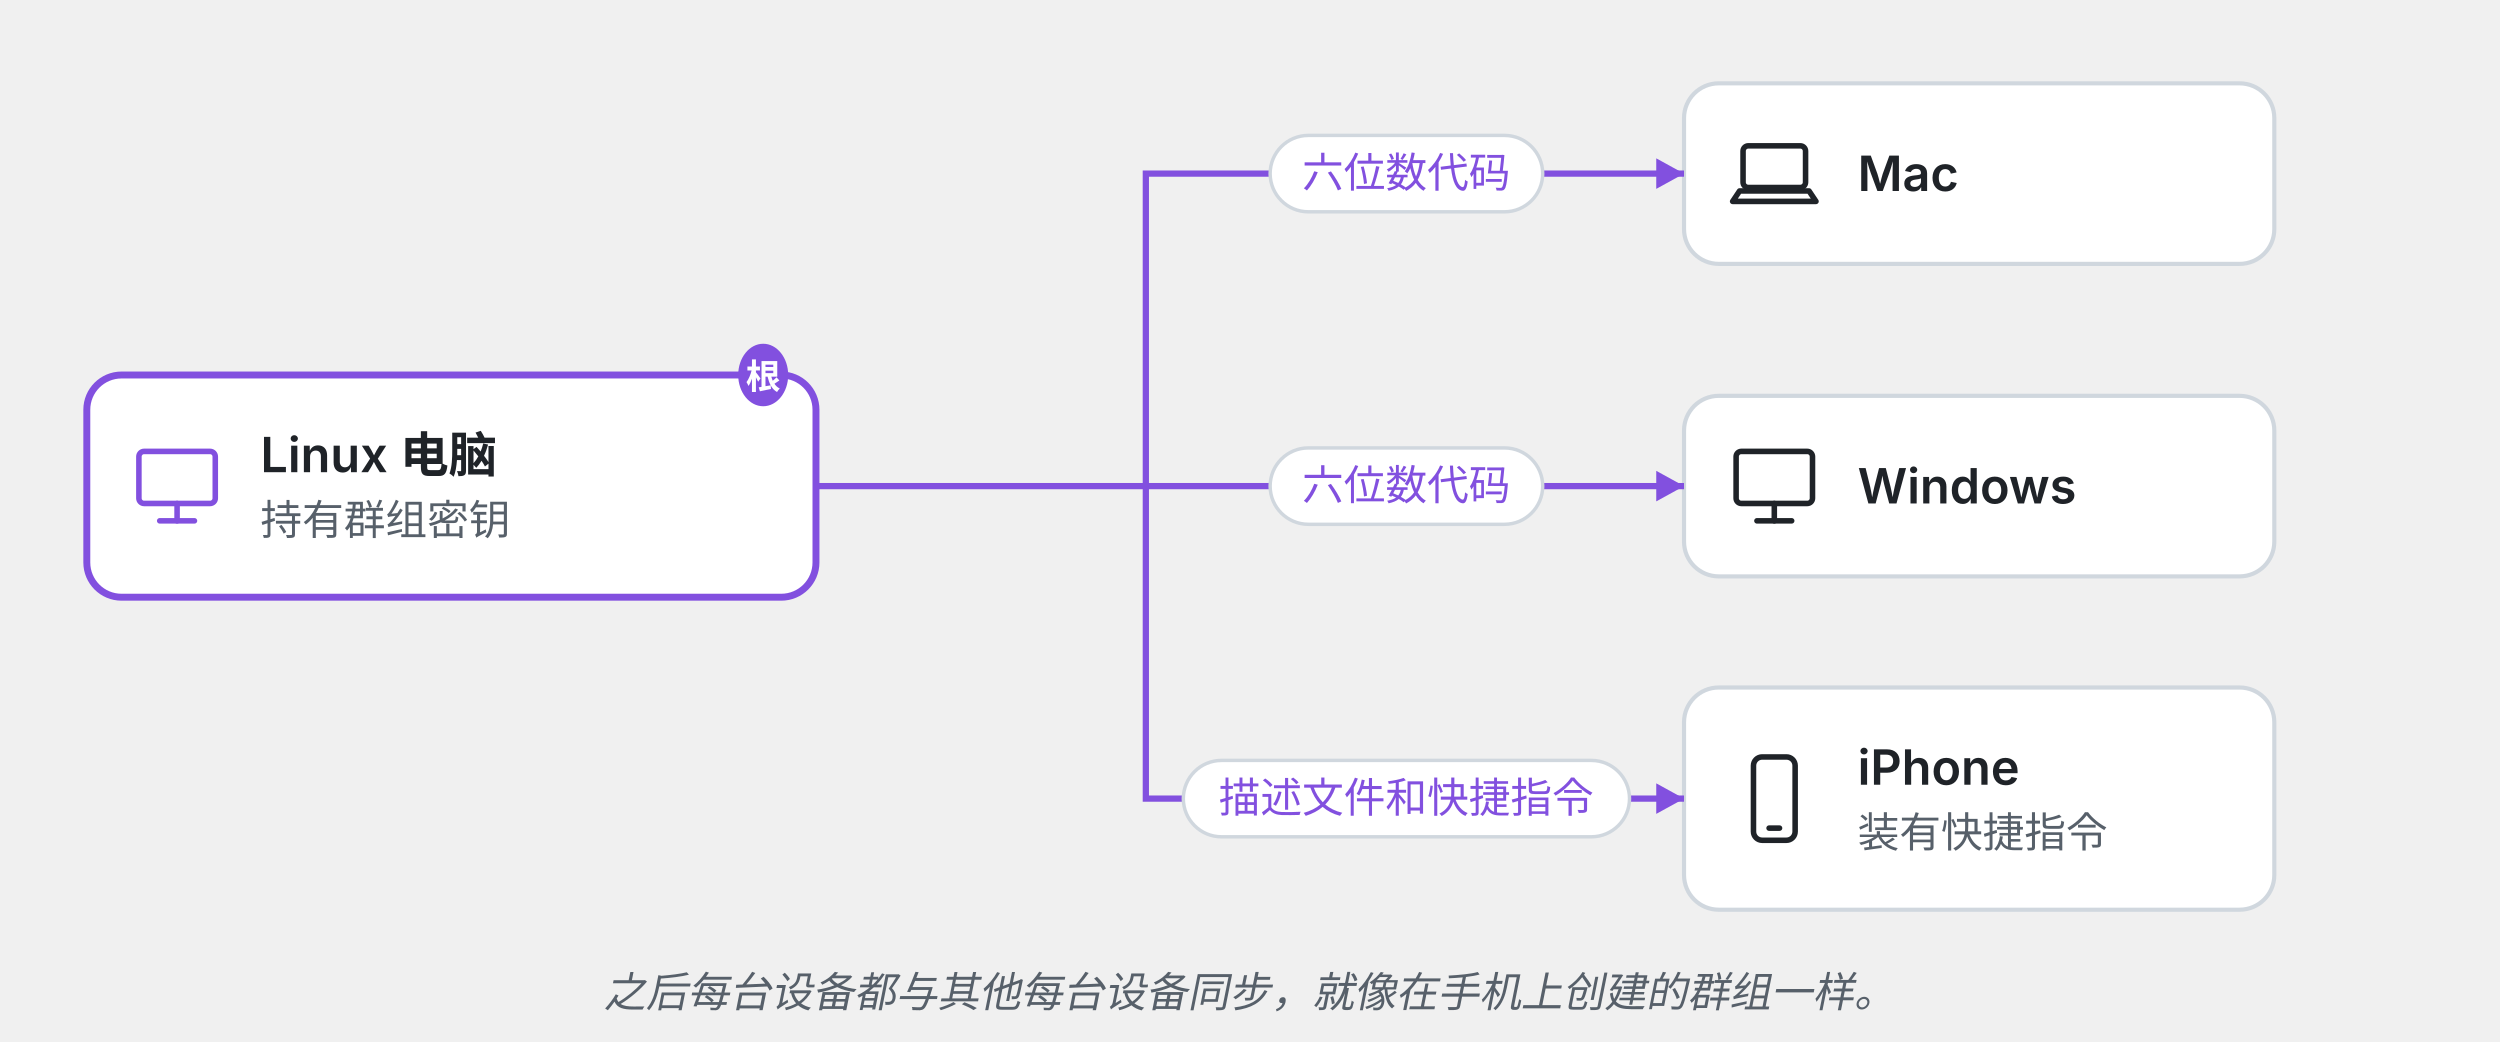
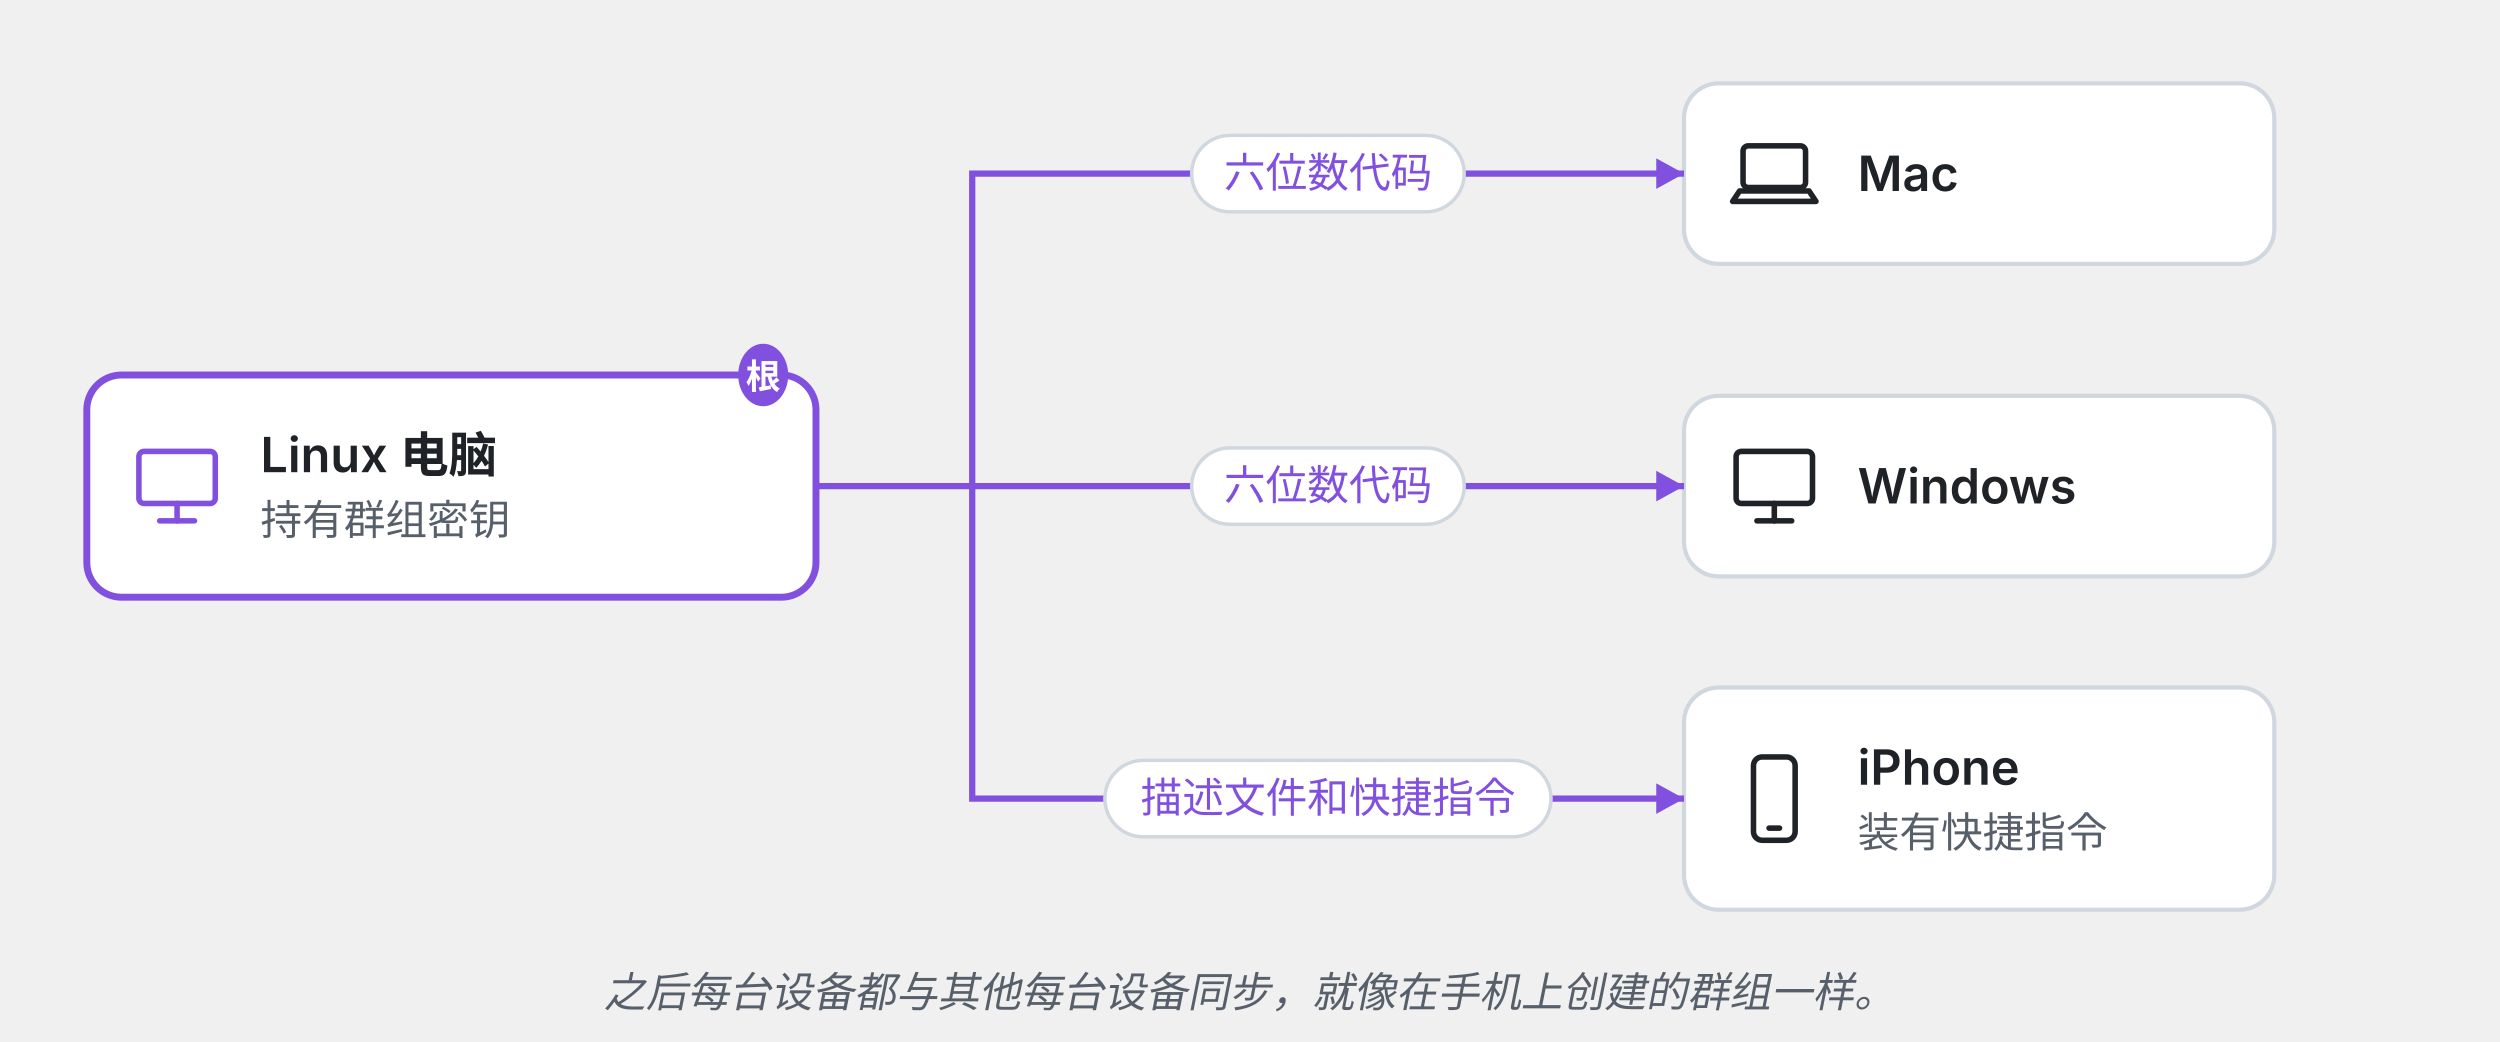
<svg xmlns="http://www.w3.org/2000/svg" lang="zh" width="720" height="300" viewBox="0 0 720 300" role="img" aria-label="不用应用时，由一台电脑维持群组">
  <style>
  .bg { fill: none; }
  .zone { fill: #f6f8fa; stroke: #d0d7de; stroke-width: 1; }
  .zone-t { fill: #57606a; font: 600 13px system-ui, -apple-system, 'Segoe UI', sans-serif; letter-spacing: .02em; }
  .card { fill: #ffffff; stroke: #d0d7de; stroke-width: 1.2; }
  .card.key { stroke: #8250df; stroke-width: 2; }
  .card.srv { fill: #fff8c5; stroke: #d4a72c; }
  .t { fill: #1f2328; font: 600 14px system-ui, -apple-system, 'Segoe UI', sans-serif; }
  .s { fill: #57606a; font: 12px system-ui, -apple-system, 'Segoe UI', sans-serif; }
  .ic { fill: none; stroke: #1f2328; stroke-width: 1.6; stroke-linecap: round; stroke-linejoin: round; }
  .key .ic, .ic.key { stroke: #8250df; }
  .badge { fill: #8250df; }
  .badge-t { fill: #ffffff; font: 600 10px system-ui, -apple-system, 'Segoe UI', sans-serif; letter-spacing: .04em; }
  .e-tunnel { fill: none; stroke: #0969da; stroke-width: 3; }
  .e-home { fill: none; stroke: #57606a; stroke-width: 1.6; stroke-dasharray: 5 4; }
  .e-pair { fill: none; stroke: #8250df; stroke-width: 1.8; }
  .e-e2e { fill: none; stroke: #1a7f37; stroke-width: 1.8; stroke-dasharray: 2 4; stroke-linecap: round; }
  .a-tunnel { fill: #0969da; } .a-home { fill: #57606a; } .a-pair { fill: #8250df; } .a-e2e { fill: #1a7f37; }
  .lbl-bg { fill: #ffffff; stroke: #d0d7de; stroke-width: 1; }
  .lbl { fill: #1f2328; font: 12px system-ui, -apple-system, 'Segoe UI', sans-serif; }
  .lbl.tunnel { fill: #0969da; } .lbl.pair { fill: #8250df; } .lbl.e2e { fill: #1a7f37; }
  .note { fill: #57606a; font: italic 12px system-ui, -apple-system, 'Segoe UI', sans-serif; }
  @media (prefers-color-scheme: dark) {
    .zone { fill: #161b22; stroke: #30363d; }
    .zone-t, .s, .note { fill: #8b949e; }
    .card { fill: #0d1117; stroke: #3d444d; }
    .card.key { stroke: #a371f7; }
    .card.srv { fill: #272115; stroke: #9e6a03; }
    .t, .lbl { fill: #e6edf3; }
    .ic { stroke: #e6edf3; }
    .key .ic, .ic.key { stroke: #a371f7; }
    .badge { fill: #a371f7; }
    .badge-t { fill: #0d1117; }
    .e-tunnel { stroke: #4493f8; } .a-tunnel { fill: #4493f8; } .lbl.tunnel { fill: #4493f8; }
    .e-home { stroke: #8b949e; } .a-home { fill: #8b949e; }
    .e-pair { stroke: #a371f7; } .a-pair { fill: #a371f7; } .lbl.pair { fill: #a371f7; }
    .e-e2e { stroke: #3fb950; } .a-e2e { fill: #3fb950; } .lbl.e2e { fill: #3fb950; }
    .lbl-bg { fill: #0d1117; stroke: #3d444d; }
  }
</style>
  <g class="key">
    <rect class="card key" x="25.0" y="108.0" width="210" height="64" rx="10" />
    <g transform="translate(37.0,126)" class="ic">
      <rect x="3" y="4" width="22" height="15" rx="1.5" />
      <line x1="14" y1="19" x2="14" y2="24" />
      <line x1="9" y1="24" x2="19" y2="24" />
    </g>
    <text class="t" x="75.0" y="136">Linux 电脑</text>
    <text class="s" x="75.0" y="154">持有群组密钥</text>
    <rect class="badge" x="212.6" y="99.0" width="14.4" height="18" rx="9" />
    <text class="badge-t" x="219.8" y="112.0" text-anchor="middle">根</text>
  </g>
  <g class="">
    <rect class="card " x="485.0" y="24.0" width="170" height="52" rx="10" />
    <g transform="translate(497.0,36)" class="ic">
      <rect x="5" y="6" width="18" height="12" rx="1.5" />
      <path d="M2 22h24l-2 -3H4z" />
    </g>
    <text class="t" x="535.0" y="55">Mac</text>
  </g>
  <g class="">
    <rect class="card " x="485.0" y="114.0" width="170" height="52" rx="10" />
    <g transform="translate(497.0,126)" class="ic">
      <rect x="3" y="4" width="22" height="15" rx="1.5" />
      <line x1="14" y1="19" x2="14" y2="24" />
      <line x1="9" y1="24" x2="19" y2="24" />
    </g>
    <text class="t" x="535.0" y="145">Windows</text>
  </g>
  <g class="">
    <rect class="card " x="485.0" y="198.0" width="170" height="64" rx="10" />
    <g transform="translate(497.0,216)" class="ic">
      <rect x="8" y="2" width="12" height="24" rx="2.5" />
      <line x1="12.5" y1="22.5" x2="15.5" y2="22.5" />
    </g>
    <text class="t" x="535.0" y="226">iPhone</text>
    <text class="s" x="535.0" y="244">装有快捷指令</text>
  </g>
  <path class="e-pair" d="M235.0,140.0 L485.0,140.0" />
  <path class="a-pair" d="M485.0,140.0 L477.0,135.6 L477.0,144.4z" />
-   <path class="e-pair" d="M330,140 L330,50 L485.0,50.0" />
+   <path class="e-pair" d="M280.0,140 L280.0,50 L485.0,50.0" />
  <path class="a-pair" d="M485.0,50.0 L477.0,45.6 L477.0,54.4z" />
-   <path class="e-pair" d="M330,140 L330,230 L485.0,230.0" />
+   <path class="e-pair" d="M280.0,140 L280.0,230 L485.0,230.0" />
  <path class="a-pair" d="M485.0,230.0 L477.0,225.6 L477.0,234.4z" />
  <text class="note" x="360" y="290" text-anchor="middle">之后每台设备都与其他每台设备同步，就像在手机上创建的群组一样。</text>
-   <rect class="lbl-bg" x="365.8" y="129.0" width="78.5" height="22" rx="11.0" />
-   <text class="lbl pair" x="405" y="144.0" text-anchor="middle">六位数代码</text>
-   <rect class="lbl-bg" x="365.8" y="39.0" width="78.5" height="22" rx="11.0" />
-   <text class="lbl pair" x="405" y="54.0" text-anchor="middle">六位数代码</text>
-   <rect class="lbl-bg" x="340.8" y="219.0" width="128.5" height="22" rx="11.0" />
-   <text class="lbl pair" x="405" y="234.0" text-anchor="middle">描述文件和快捷指令</text>
+   <rect class="lbl-bg" x="343.2" y="129.0" width="78.5" height="22" rx="11.0" />
+   <text class="lbl pair" x="382.5" y="144.0" text-anchor="middle">六位数代码</text>
+   <rect class="lbl-bg" x="343.2" y="39.0" width="78.5" height="22" rx="11.0" />
+   <text class="lbl pair" x="382.5" y="54.0" text-anchor="middle">六位数代码</text>
+   <rect class="lbl-bg" x="318.2" y="219.0" width="128.5" height="22" rx="11.0" />
+   <text class="lbl pair" x="382.5" y="234.0" text-anchor="middle">描述文件和快捷指令</text>
</svg>
